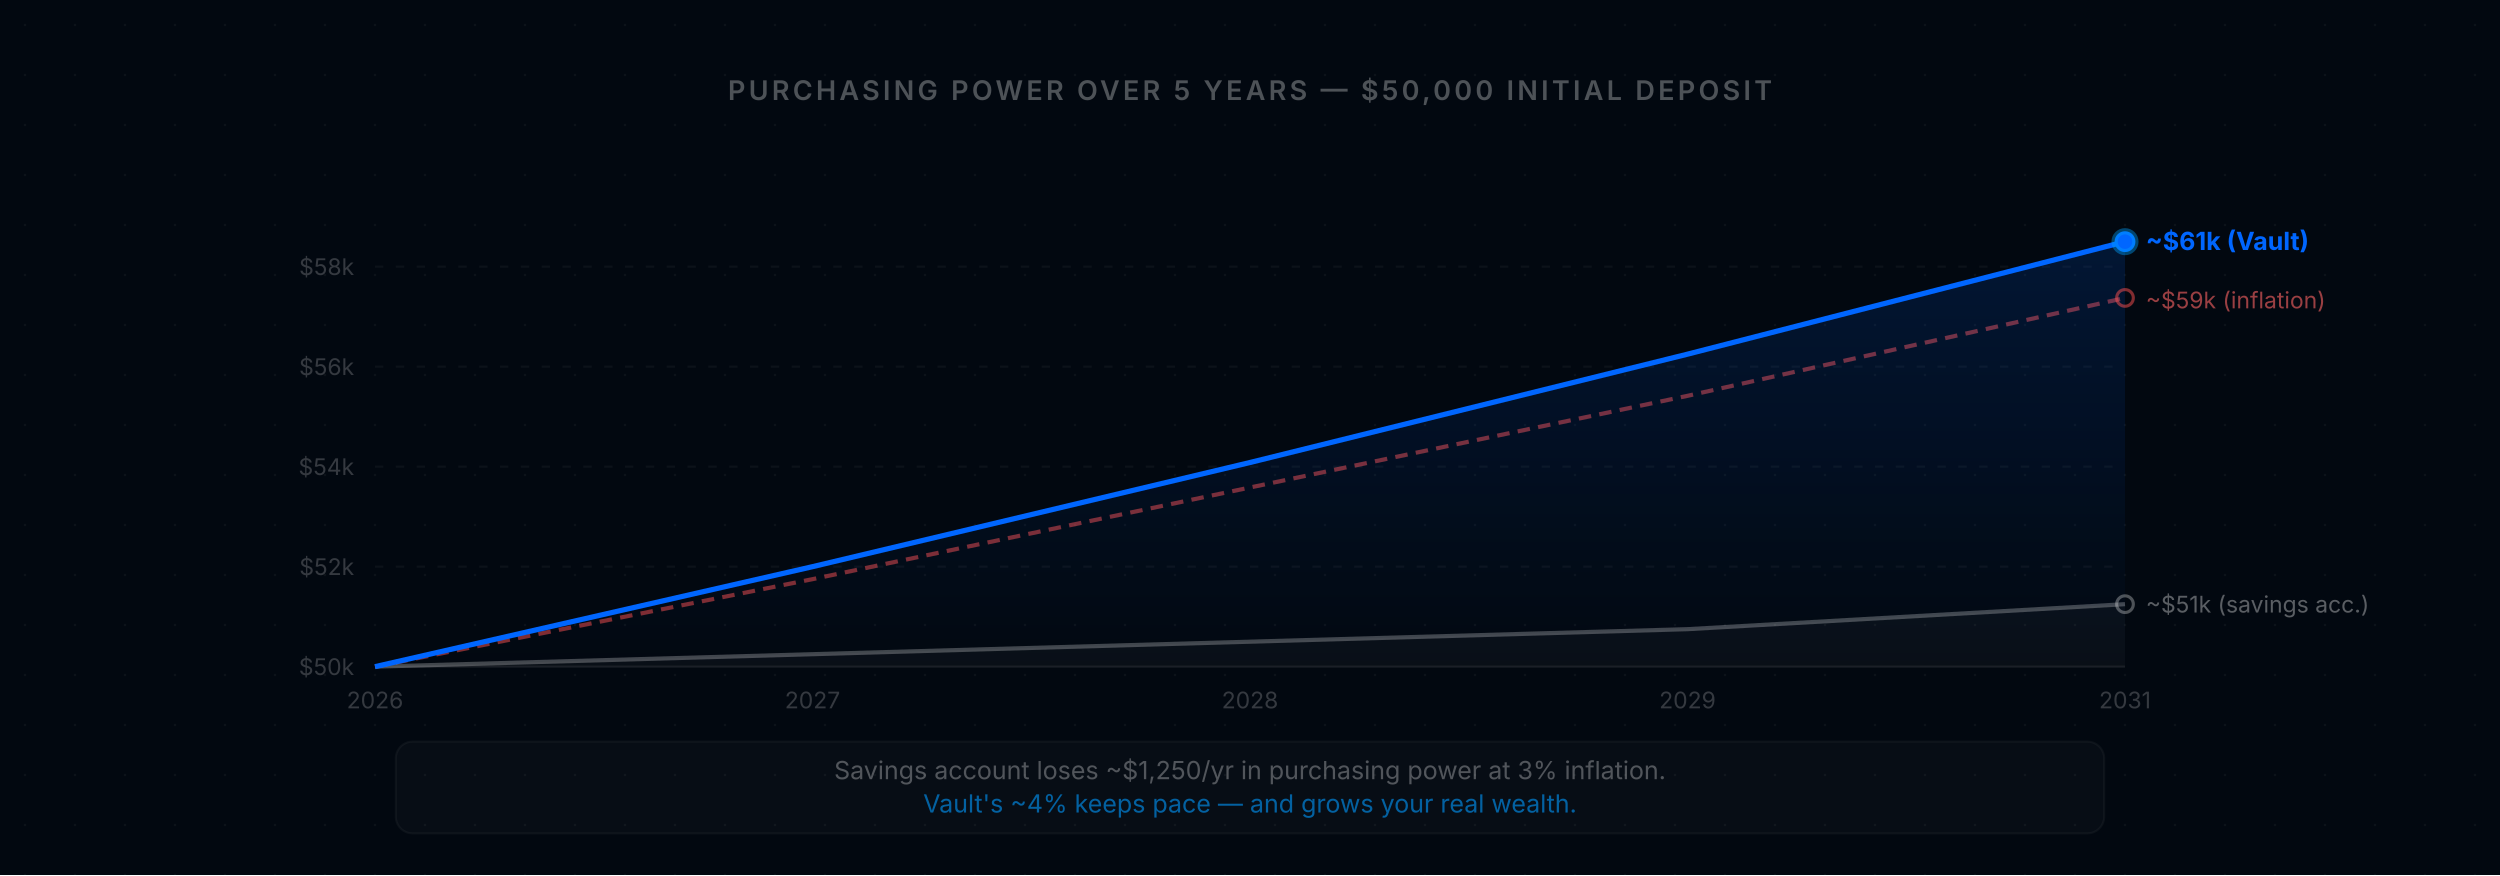
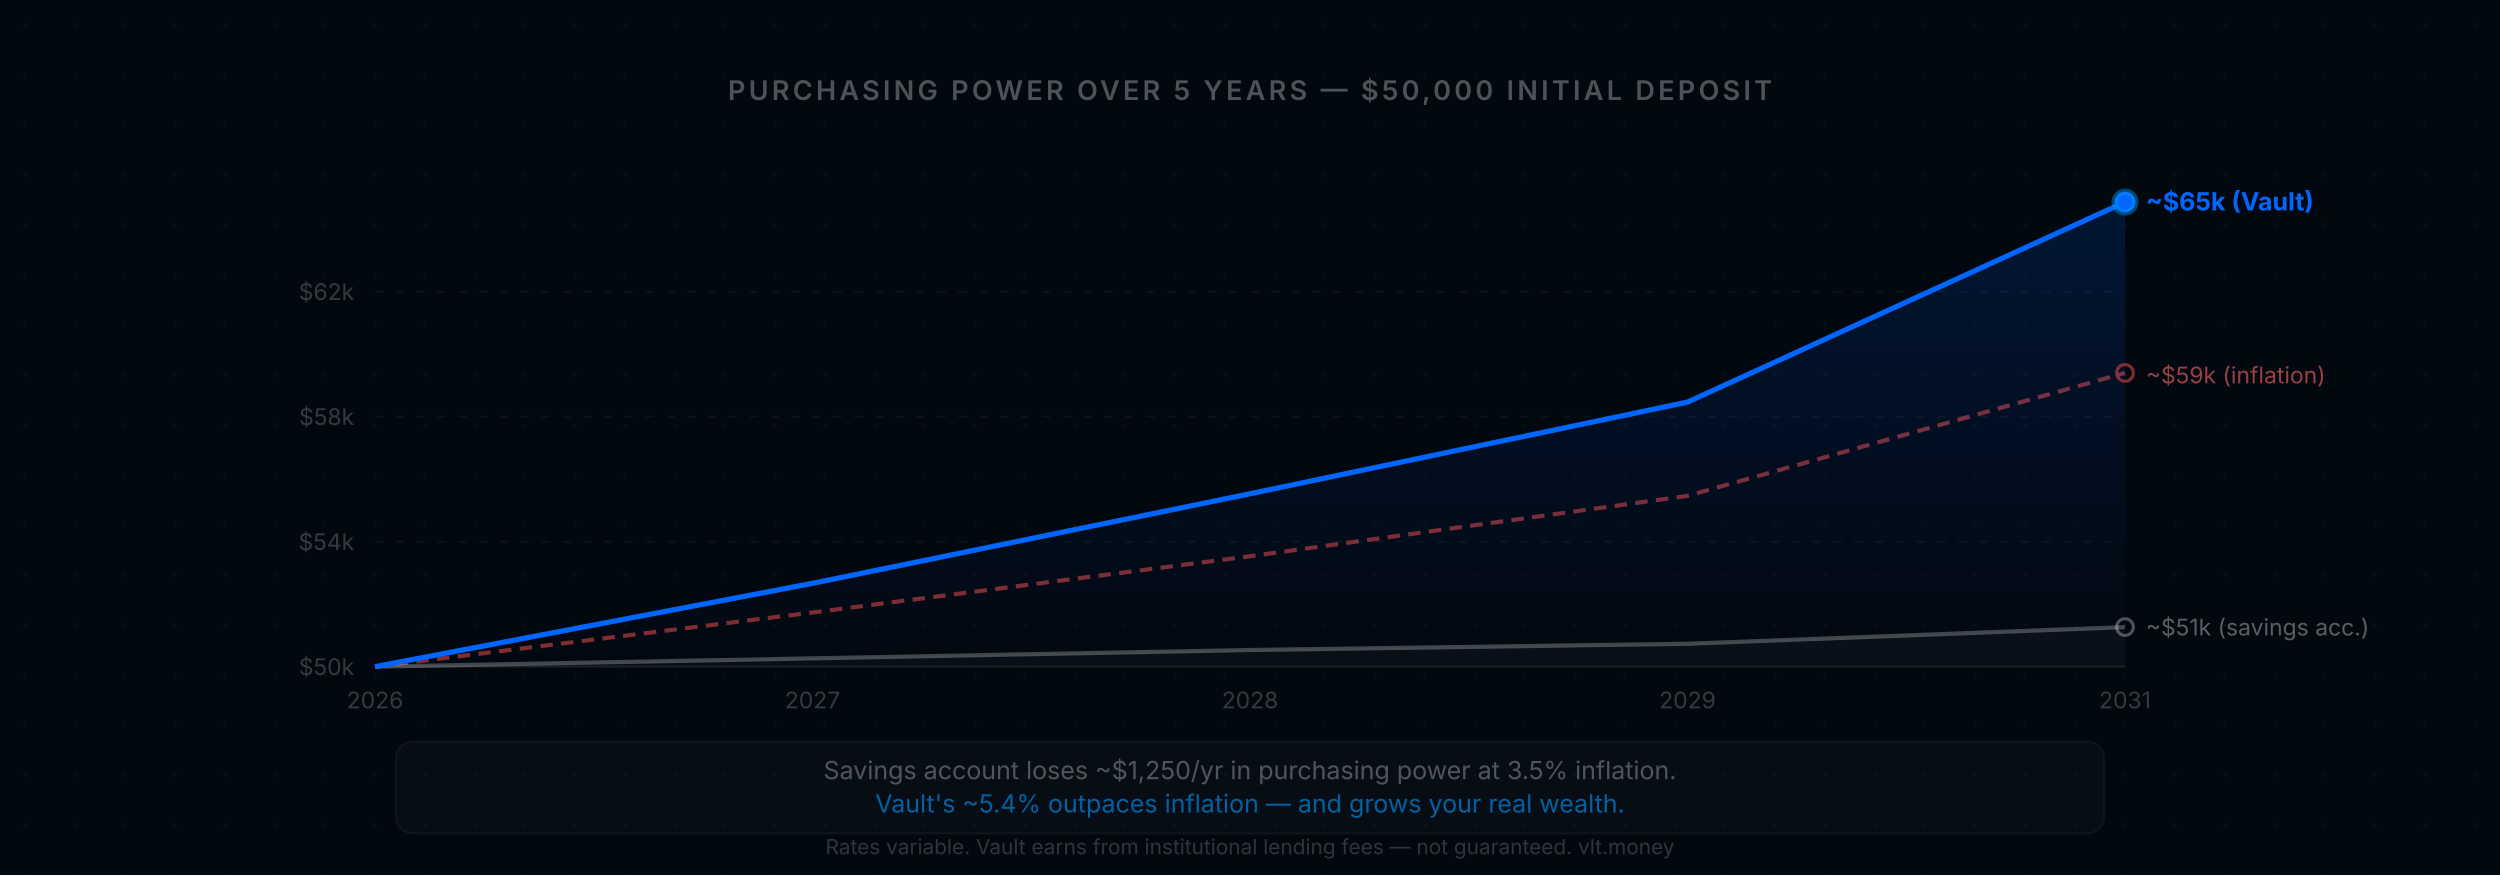
<svg xmlns="http://www.w3.org/2000/svg" width="1200" height="420">
  <defs>
    <pattern id="dots" width="24" height="24" patternUnits="userSpaceOnUse">
      <circle cx="12" cy="12" r="0.6" fill="rgba(255,255,255,0.04)" />
    </pattern>
    <linearGradient id="blueGrad" x1="0" y1="0" x2="1" y2="0">
      <stop offset="0%" stop-color="#0066FF" />
      <stop offset="100%" stop-color="#00A3FF" />
    </linearGradient>
    <linearGradient id="vaultArea" x1="0" y1="0" x2="0" y2="1">
      <stop offset="0%" stop-color="rgba(0,102,255,0.15)" />
      <stop offset="100%" stop-color="rgba(0,102,255,0)" />
    </linearGradient>
    <linearGradient id="savingsArea" x1="0" y1="0" x2="0" y2="1">
      <stop offset="0%" stop-color="rgba(255,255,255,0.05)" />
      <stop offset="100%" stop-color="rgba(255,255,255,0)" />
    </linearGradient>
  </defs>
  <rect width="1200" height="420" fill="#020810" />
  <rect width="1200" height="420" fill="url(#dots)" />
  <text x="600" y="48" text-anchor="middle" font-family="Inter, system-ui, sans-serif" font-size="13" font-weight="600" letter-spacing="0.12em" fill="rgba(255,255,255,0.3)">PURCHASING POWER OVER 5 YEARS — $50,000 INITIAL DEPOSIT</text>
  <line x1="180" y1="320" x2="1020" y2="320" stroke="rgba(255,255,255,0.08)" stroke-width="1" />
-   <line x1="180" y1="272" x2="1020" y2="272" stroke="rgba(255,255,255,0.04)" stroke-width="1" stroke-dasharray="4 6" />
-   <line x1="180" y1="224" x2="1020" y2="224" stroke="rgba(255,255,255,0.04)" stroke-width="1" stroke-dasharray="4 6" />
-   <line x1="180" y1="176" x2="1020" y2="176" stroke="rgba(255,255,255,0.04)" stroke-width="1" stroke-dasharray="4 6" />
-   <line x1="180" y1="128" x2="1020" y2="128" stroke="rgba(255,255,255,0.04)" stroke-width="1" stroke-dasharray="4 6" />
+   <line x1="180" y1="260" x2="1020" y2="260" stroke="rgba(255,255,255,0.04)" stroke-width="1" stroke-dasharray="4 6" />
+   <line x1="180" y1="200" x2="1020" y2="200" stroke="rgba(255,255,255,0.04)" stroke-width="1" stroke-dasharray="4 6" />
+   <line x1="180" y1="140" x2="1020" y2="140" stroke="rgba(255,255,255,0.04)" stroke-width="1" stroke-dasharray="4 6" />
  <text x="170" y="324" text-anchor="end" font-family="Inter, system-ui, sans-serif" font-size="11" fill="rgba(255,255,255,0.2)">$50k</text>
-   <text x="170" y="276" text-anchor="end" font-family="Inter, system-ui, sans-serif" font-size="11" fill="rgba(255,255,255,0.2)">$52k</text>
-   <text x="170" y="228" text-anchor="end" font-family="Inter, system-ui, sans-serif" font-size="11" fill="rgba(255,255,255,0.2)">$54k</text>
-   <text x="170" y="180" text-anchor="end" font-family="Inter, system-ui, sans-serif" font-size="11" fill="rgba(255,255,255,0.2)">$56k</text>
-   <text x="170" y="132" text-anchor="end" font-family="Inter, system-ui, sans-serif" font-size="11" fill="rgba(255,255,255,0.2)">$58k</text>
+   <text x="170" y="264" text-anchor="end" font-family="Inter, system-ui, sans-serif" font-size="11" fill="rgba(255,255,255,0.2)">$54k</text>
+   <text x="170" y="204" text-anchor="end" font-family="Inter, system-ui, sans-serif" font-size="11" fill="rgba(255,255,255,0.2)">$58k</text>
+   <text x="170" y="144" text-anchor="end" font-family="Inter, system-ui, sans-serif" font-size="11" fill="rgba(255,255,255,0.2)">$62k</text>
  <text x="180" y="340" text-anchor="middle" font-family="Inter, system-ui, sans-serif" font-size="11" fill="rgba(255,255,255,0.2)">2026</text>
  <text x="390" y="340" text-anchor="middle" font-family="Inter, system-ui, sans-serif" font-size="11" fill="rgba(255,255,255,0.2)">2027</text>
  <text x="600" y="340" text-anchor="middle" font-family="Inter, system-ui, sans-serif" font-size="11" fill="rgba(255,255,255,0.2)">2028</text>
  <text x="810" y="340" text-anchor="middle" font-family="Inter, system-ui, sans-serif" font-size="11" fill="rgba(255,255,255,0.2)">2029</text>
  <text x="1020" y="340" text-anchor="middle" font-family="Inter, system-ui, sans-serif" font-size="11" fill="rgba(255,255,255,0.2)">2031</text>
-   <polyline points="180,320 390,278 600,234 810,190 1020,143" fill="none" stroke="rgba(255,80,80,0.5)" stroke-width="2" stroke-dasharray="6 4" />
-   <polygon points="180,320 390,314 600,308 810,302 1020,290 1020,320" fill="rgba(255,255,255,0.03)" />
-   <polyline points="180,320 390,314 600,308 810,302 1020,290" fill="none" stroke="rgba(255,255,255,0.25)" stroke-width="2" />
-   <polygon points="180,320 390,272 600,222 810,170 1020,116 1020,320" fill="url(#vaultArea)" />
-   <polyline points="180,320 390,272 600,222 810,170 1020,116" fill="none" stroke="#0066FF" stroke-width="2.5" />
-   <circle cx="1020" cy="143" r="4" fill="none" stroke="rgba(255,80,80,0.5)" stroke-width="1.5" />
-   <circle cx="1020" cy="290" r="4" fill="none" stroke="rgba(255,255,255,0.3)" stroke-width="1.5" />
-   <circle cx="1020" cy="116" r="5" fill="#0066FF" stroke="rgba(0,163,255,0.4)" stroke-width="3" />
-   <text x="1030" y="148" font-family="Inter, system-ui, sans-serif" font-size="11" fill="rgba(255,100,100,0.6)">~$59k (inflation)</text>
-   <text x="1030" y="294" font-family="Inter, system-ui, sans-serif" font-size="11" fill="rgba(255,255,255,0.35)">~$51k (savings acc.)</text>
-   <text x="1030" y="120" font-family="Inter, system-ui, sans-serif" font-size="12" font-weight="700" fill="#0066FF">~$61k (Vault)</text>
+   <polyline points="180,320 390,294 600,267 810,238 1020,179" fill="none" stroke="rgba(255,80,80,0.5)" stroke-width="2" stroke-dasharray="6 4" />
+   <polygon points="180,320 390,316 600,312 810,309 1020,301 1020,320" fill="rgba(255,255,255,0.03)" />
+   <polyline points="180,320 390,316 600,312 810,309 1020,301" fill="none" stroke="rgba(255,255,255,0.25)" stroke-width="2" />
+   <polygon points="180,320 390,280 600,237 810,193 1020,97 1020,320" fill="url(#vaultArea)" />
+   <polyline points="180,320 390,280 600,237 810,193 1020,97" fill="none" stroke="#0066FF" stroke-width="2.5" />
+   <circle cx="1020" cy="179" r="4" fill="none" stroke="rgba(255,80,80,0.5)" stroke-width="1.5" />
+   <circle cx="1020" cy="301" r="4" fill="none" stroke="rgba(255,255,255,0.3)" stroke-width="1.5" />
+   <circle cx="1020" cy="97" r="5" fill="#0066FF" stroke="rgba(0,163,255,0.4)" stroke-width="3" />
+   <text x="1030" y="184" font-family="Inter, system-ui, sans-serif" font-size="11" fill="rgba(255,100,100,0.6)">~$59k (inflation)</text>
+   <text x="1030" y="305" font-family="Inter, system-ui, sans-serif" font-size="11" fill="rgba(255,255,255,0.35)">~$51k (savings acc.)</text>
+   <text x="1030" y="101" font-family="Inter, system-ui, sans-serif" font-size="12" font-weight="700" fill="#0066FF">~$65k (Vault)</text>
  <rect x="190" y="356" width="820" height="44" rx="8" fill="rgba(255,255,255,0.02)" stroke="rgba(255,255,255,0.04)" stroke-width="1" />
-   <text x="600" y="374" text-anchor="middle" font-family="Inter, system-ui, sans-serif" font-size="12" fill="rgba(255,255,255,0.3)">Savings account loses ~$1,250/yr in purchasing power at 3% inflation.  </text>
-   <text x="600" y="390" text-anchor="middle" font-family="Inter, system-ui, sans-serif" font-size="12" fill="rgba(0,153,255,0.6)">Vault's ~4% keeps pace — and grows your real wealth.</text>
+   <text x="600" y="374" text-anchor="middle" font-family="Inter, system-ui, sans-serif" font-size="12" fill="rgba(255,255,255,0.3)">Savings account loses ~$1,250/yr in purchasing power at 3.5% inflation.</text>
+   <text x="600" y="390" text-anchor="middle" font-family="Inter, system-ui, sans-serif" font-size="12" fill="rgba(0,153,255,0.6)">Vault's ~5.4% outpaces inflation — and grows your real wealth.</text>
+   <text x="600" y="410" text-anchor="middle" font-family="Inter, system-ui, sans-serif" font-size="10" fill="rgba(255,255,255,0.18)">Rates variable. Vault earns from institutional lending fees — not guaranteed. vlt.money</text>
</svg>
